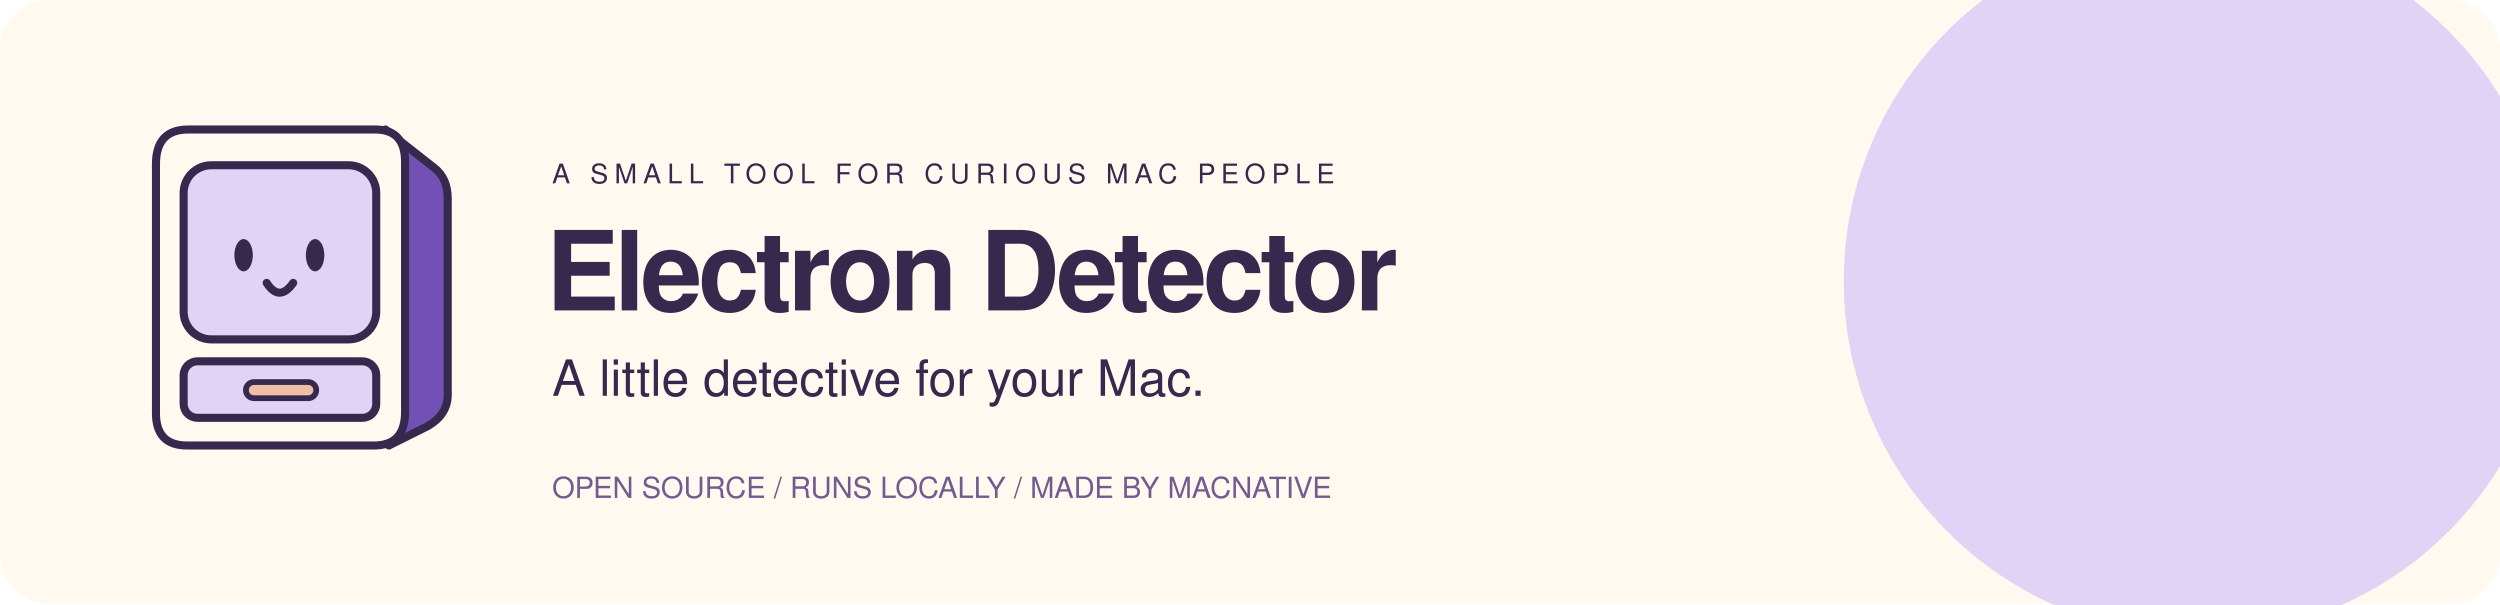
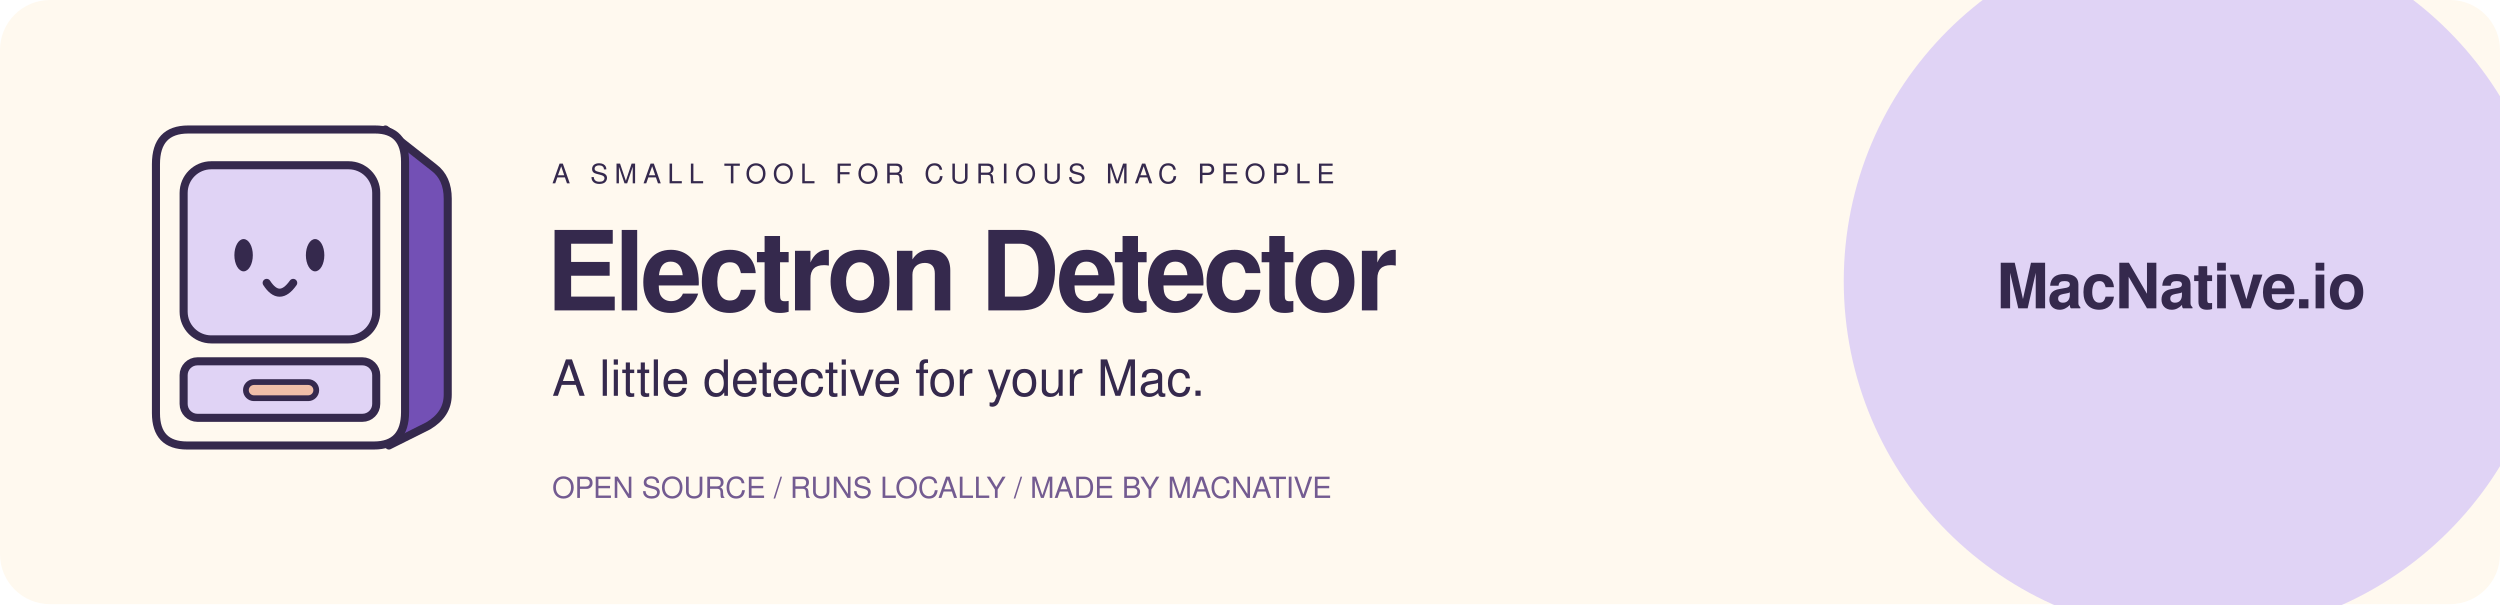
<svg xmlns="http://www.w3.org/2000/svg" width="1200" height="290" viewBox="0 0 1200 290">
  <rect width="1200" height="290" rx="24" fill="#FFF9EF" />
  <circle cx="1055" cy="135" r="170" fill="#E0D3F5" />
  <g font-family="-apple-system,BlinkMacSystemFont,Helvetica,Arial,sans-serif" fill="#35294D">
    <text x="265" y="88" font-size="13" letter-spacing="3">A SMALL TOOL FOR CURIOUS MAC PEOPLE</text>
    <text x="262" y="149" font-weight="700" font-size="53" letter-spacing="-2">Electron Detector</text>
    <text x="265" y="190" font-size="24">A little detective for your Mac.</text>
    <text x="265" y="239" font-size="14" fill="#735B91">OPEN SOURCE  /  RUNS LOCALLY  /  MADE BY MACNATIVE</text>
  </g>
  <svg x="66" y="52" width="155" height="172" viewBox="0 0 280 310" fill="none" aria-label="MacNative logo">
    <g stroke="#35294D" stroke-width="7" stroke-linejoin="round">
      <path d="M215 18 257 51Q269 60 269 78V248Q269 265 252 275L218 292 199 156Z" fill="#7350B5" />
      <path d="M44 18H206Q232 18 232 46V263Q232 292 205 292H43Q16 292 16 264V48Q16 18 44 18Z" fill="#FFF9EF" />
      <rect x="40" y="49" width="167" height="151" rx="24" fill="#E0D3F5" />
      <rect x="40" y="219" width="167" height="49" rx="12" fill="#E0D3F5" />
      <rect x="94" y="237" width="61" height="14" rx="7" fill="#F0BEA8" stroke-width="5" />
    </g>
    <g fill="#35294D">
      <ellipse cx="92" cy="127" rx="8" ry="14" />
      <ellipse cx="154" cy="127" rx="8" ry="14" />
    </g>
    <path d="M112 151Q123 168 135 151" stroke="#35294D" stroke-width="7" stroke-linecap="round" />
  </svg>
+   <text x="1047" y="148" text-anchor="middle" font-family="-apple-system,BlinkMacSystemFont,Helvetica,Arial,sans-serif" font-size="30" font-weight="700" letter-spacing="-0.5" fill="#35294D">MacNative.io</text>
</svg>
